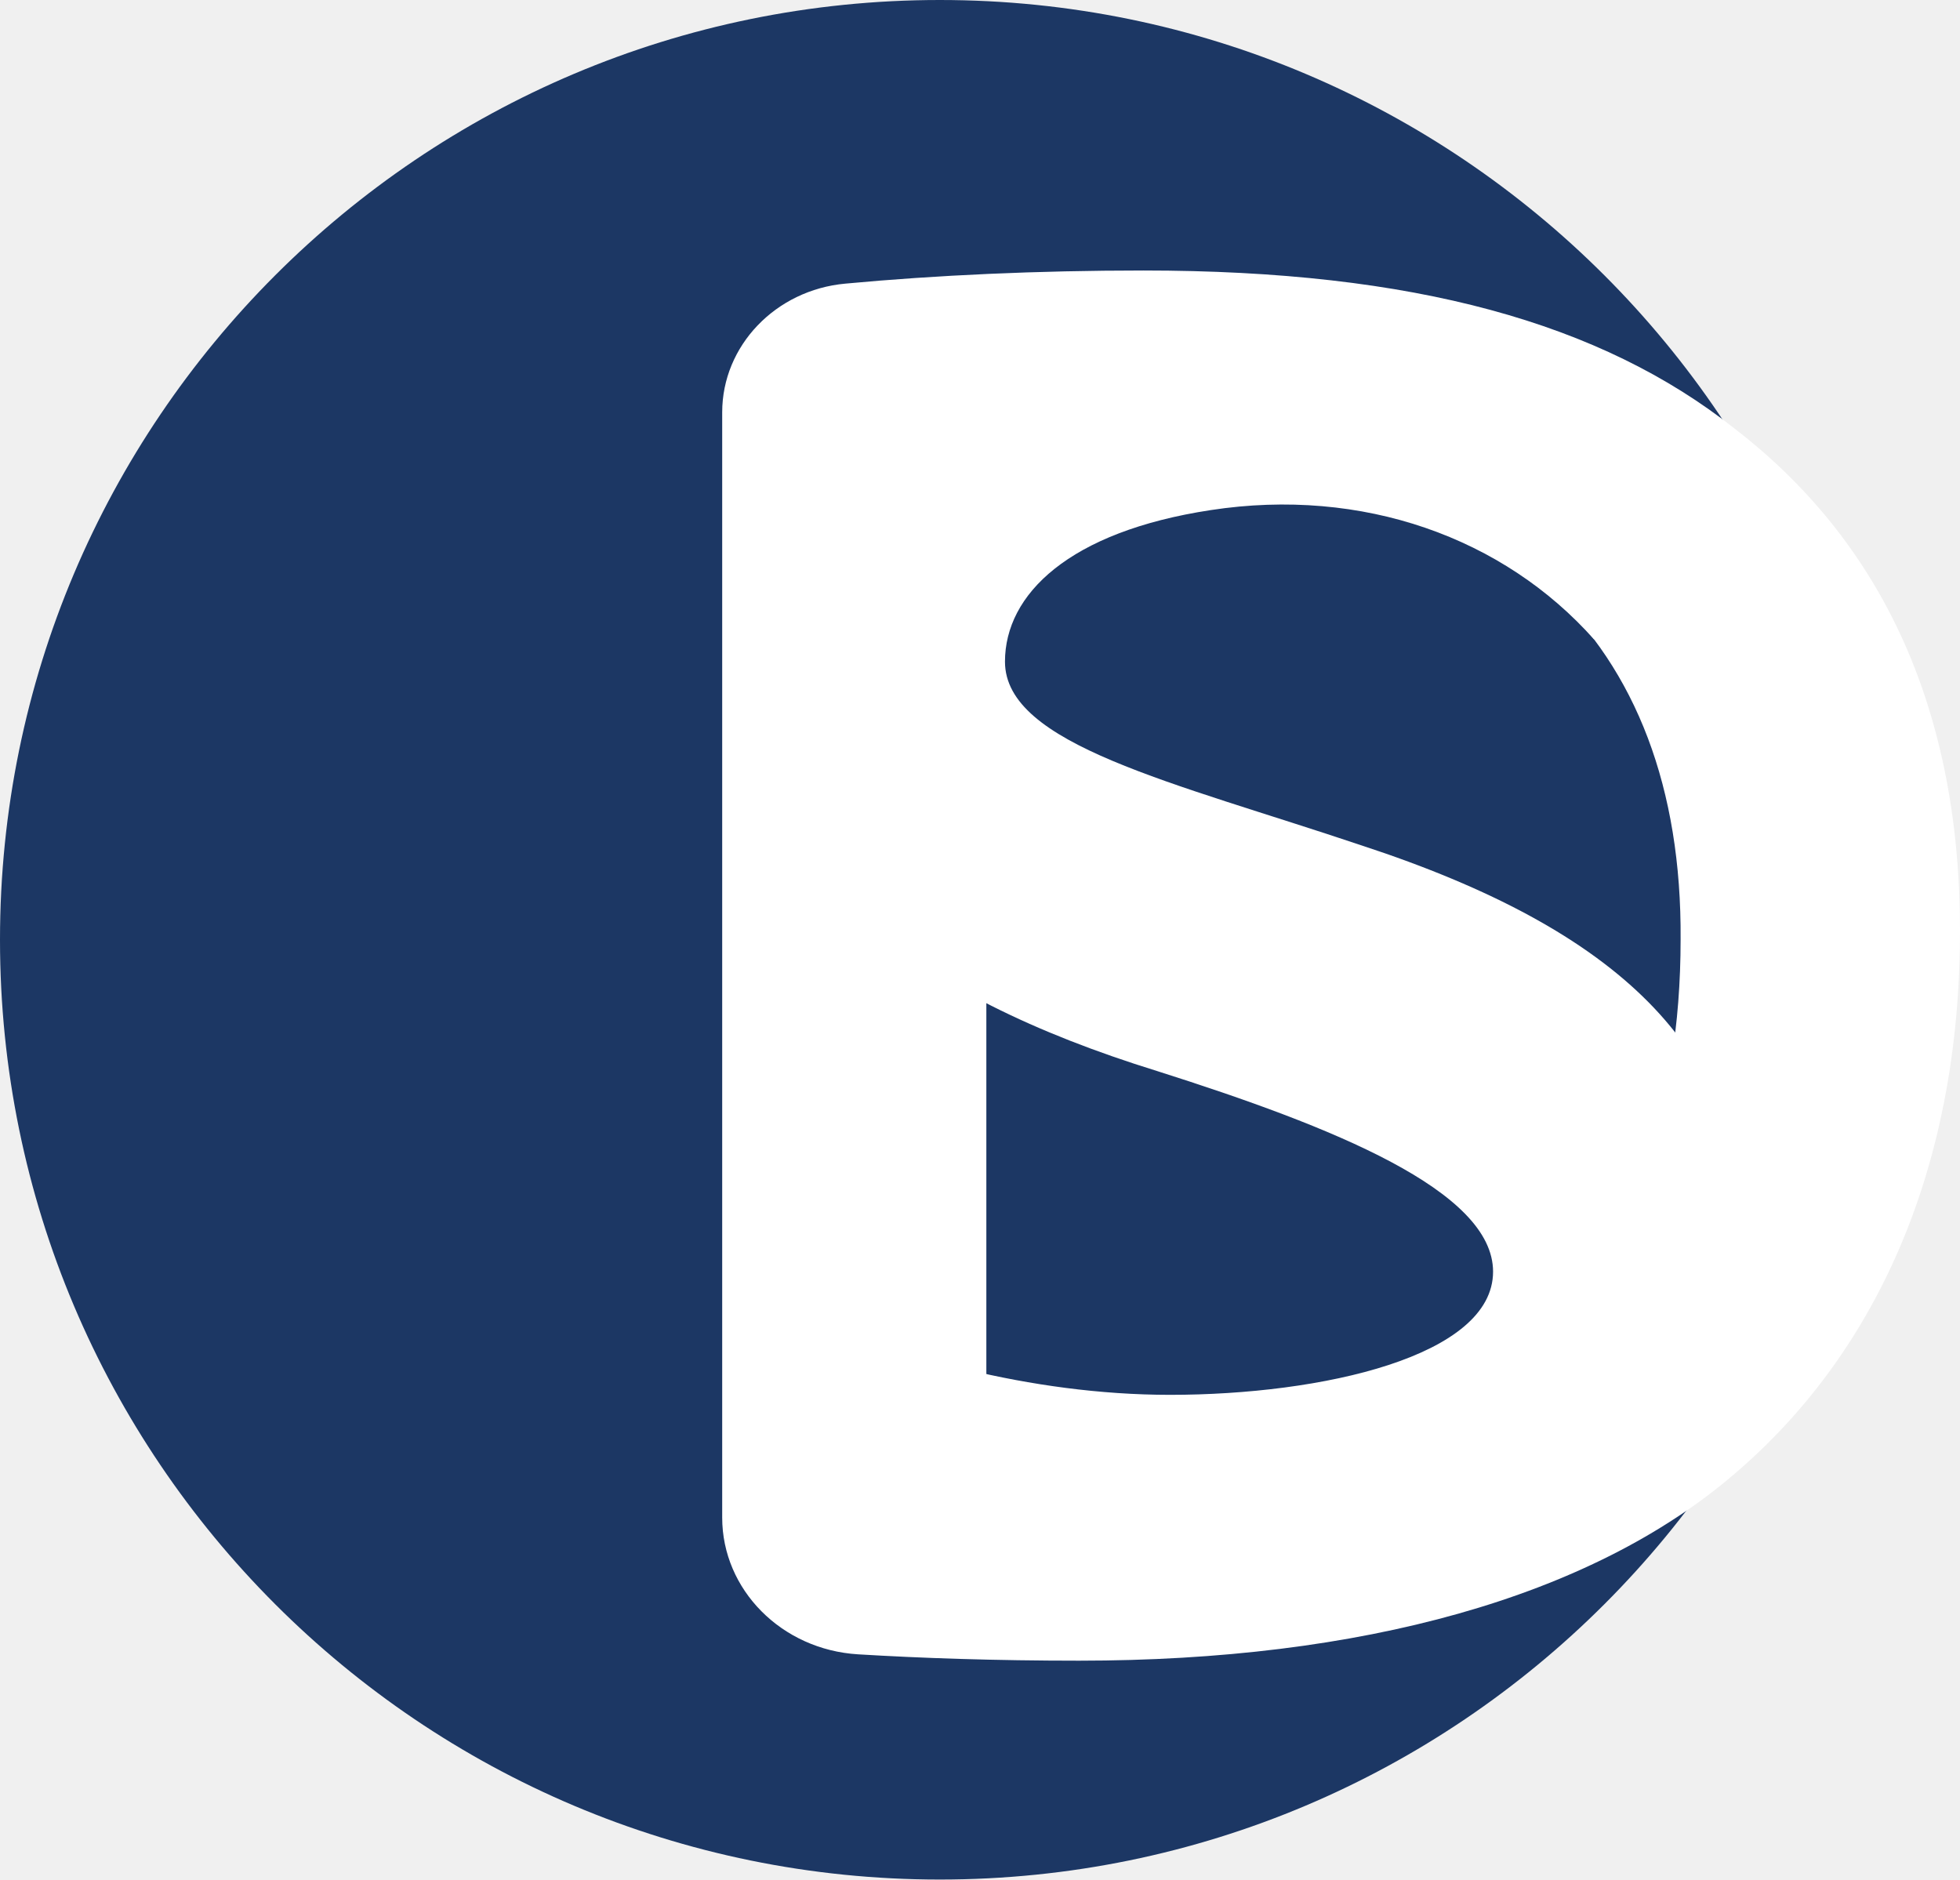
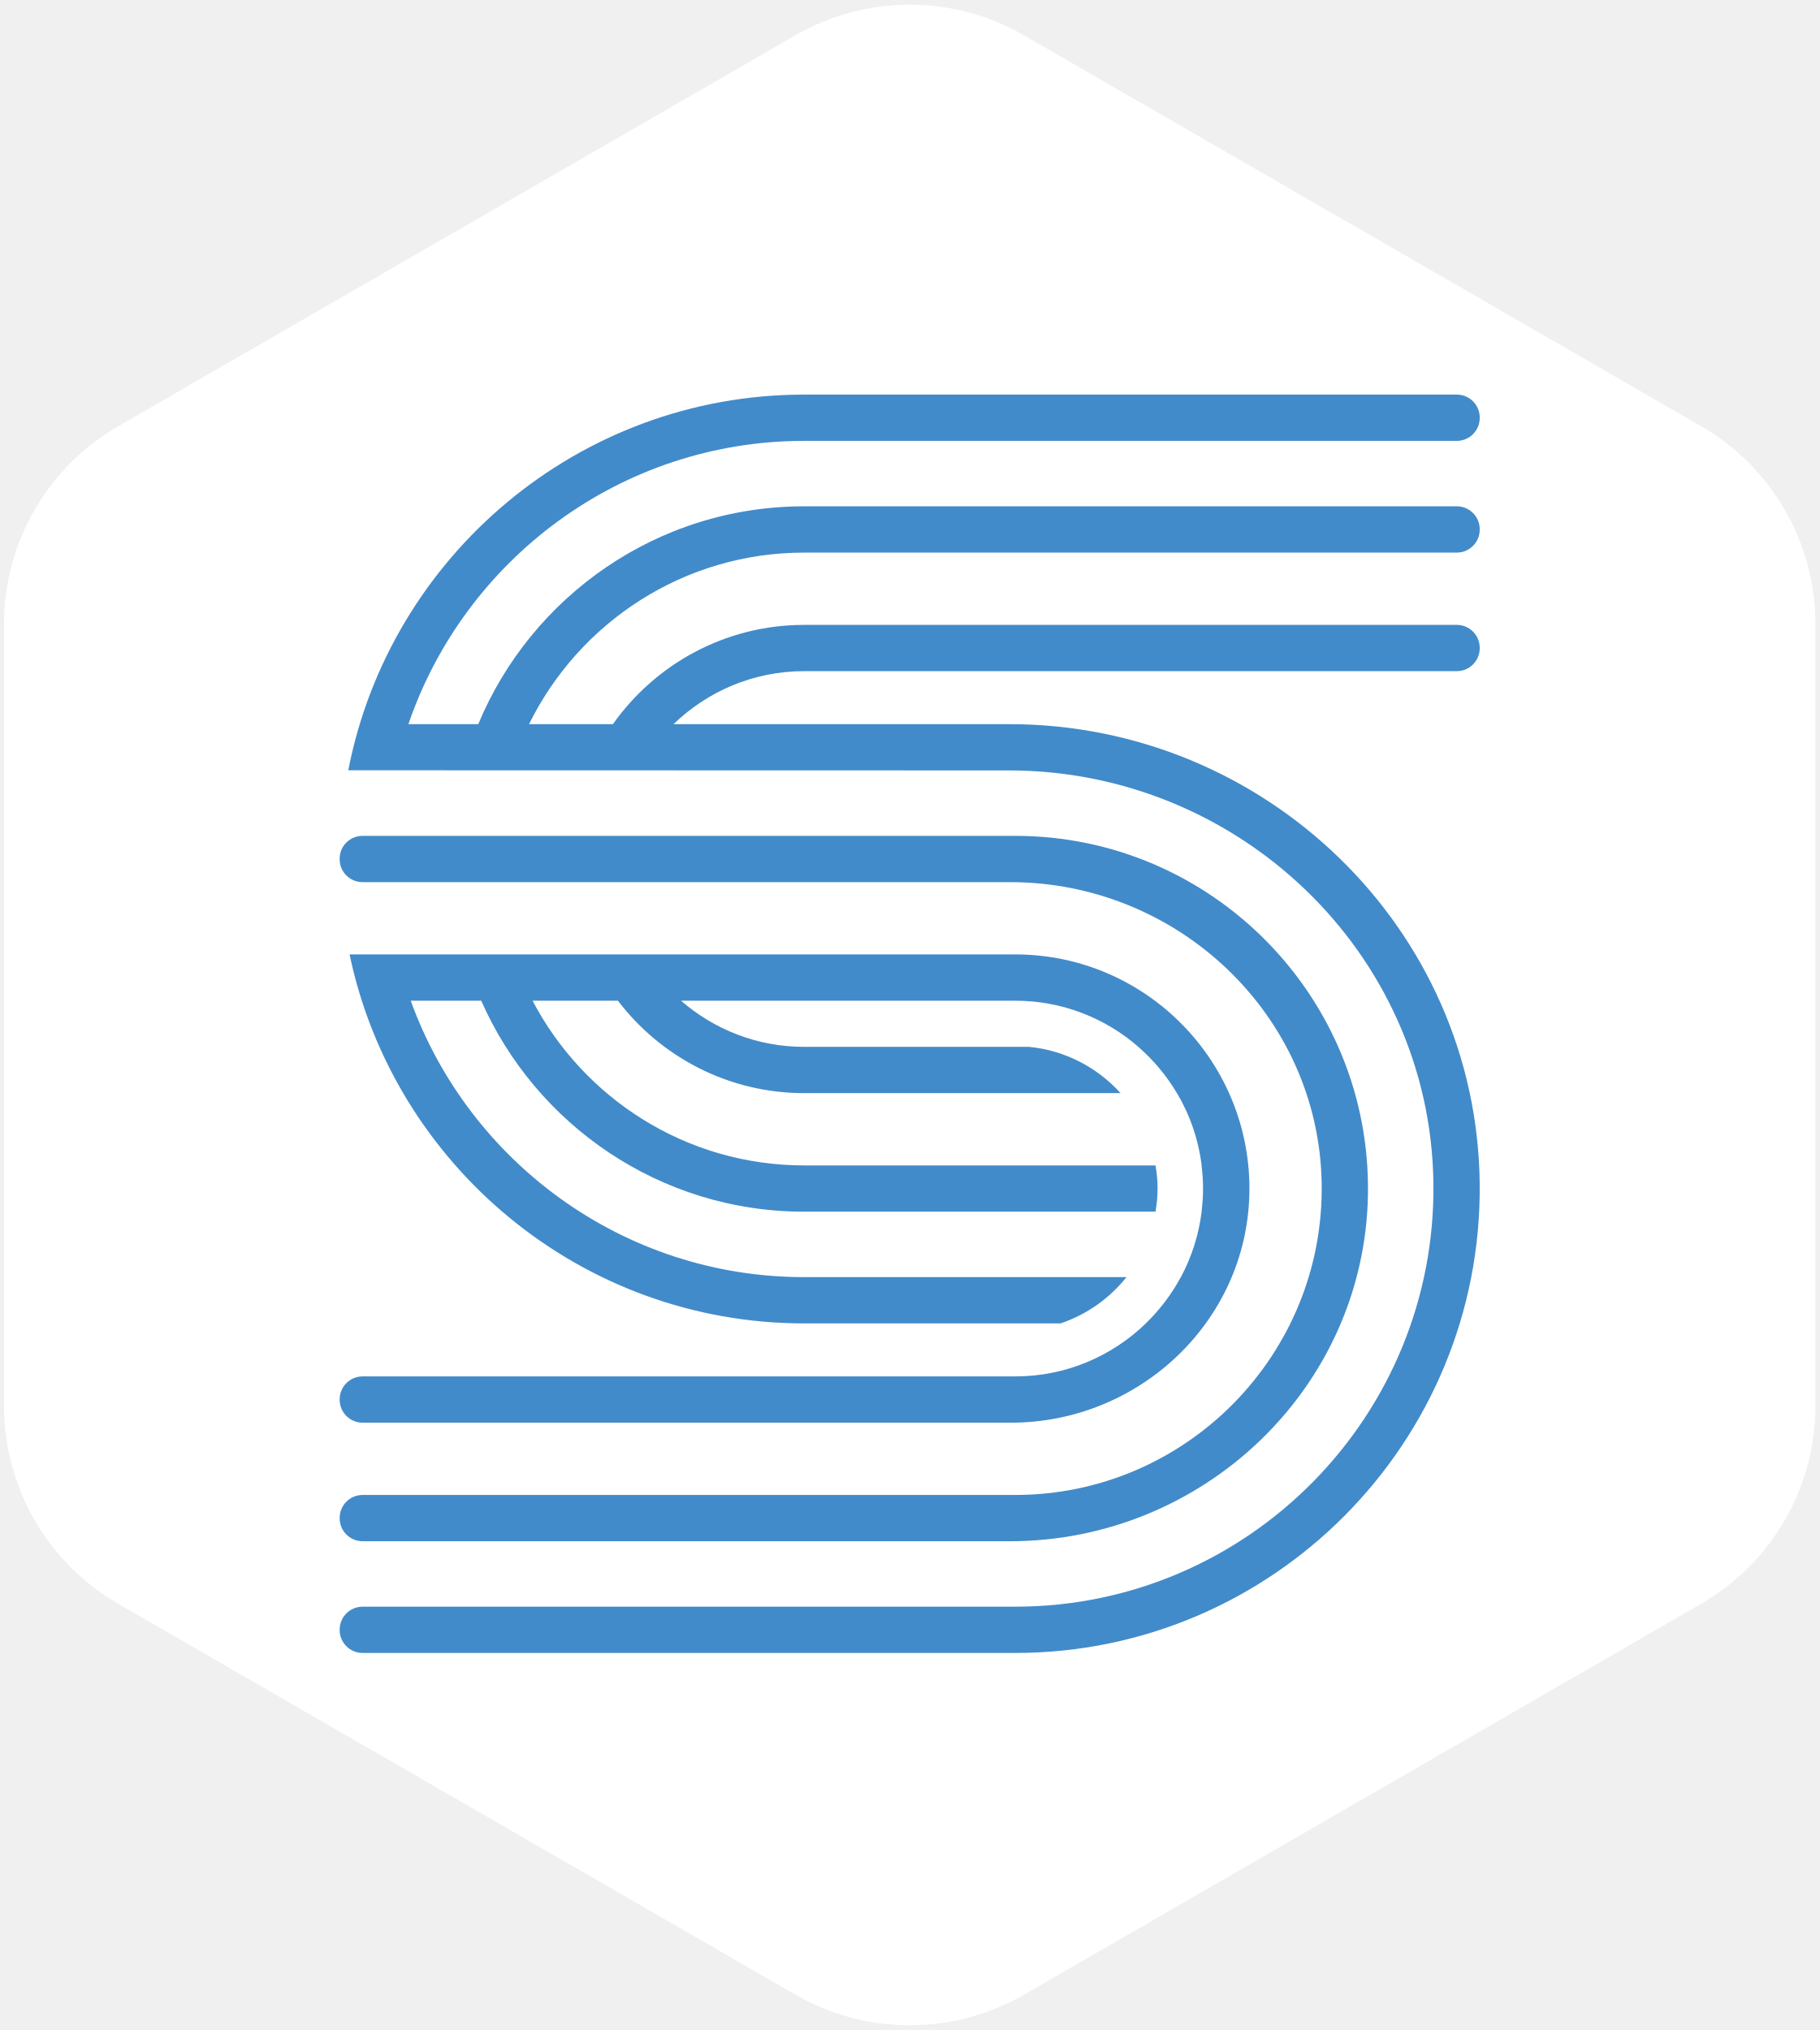
- <svg xmlns="http://www.w3.org/2000/svg" width="463px" height="444px" viewBox="0 0 463 444" version="1.1">
-   <g id="Page-1" stroke="none" stroke-width="1" fill="none" fill-rule="evenodd">
-     <g id="logo" transform="translate(-27, -28)">
-       <g id="Circle" transform="translate(27, 28)" fill="#1C3764">
-         <circle id="Blue" cx="222" cy="222" r="222" />
-       </g>
-       <g id="DS" transform="translate(197, 91)" fill="#FFFFFF">
-         <path d="M0.6,34.4 C0.6,18.7 13.2,5.5 29.7,4 C51.1,2 75.1,0.9 100.1,0.9 C164.1,0.9 208.2,13.3 239.7,38.2 C272.7,63.6 293,101.9 293,156.9 C293,214.4 272.2,257.5 239.7,285.2 C205.7,314.4 151.4,329.3 84.9,329.3 C64.9,329.3 47.6,328.7 32.7,327.8 C14.6,326.7 0.6,312.5 0.6,295.5 L0.6,34.4 L0.6,34.4 Z M63,267.4 C63,275.4 69.7,281.9 78.1,282.2 C84.2,282.4 90.9,282.4 97.5,282.4 C178.7,282.9 227,240.7 227,158.9 C227.5,87.6 183.9,46.9 105.7,46.9 C94.3,46.9 84.8,47.4 77.1,48.1 C69.1,48.9 63,55.2 63,62.8 L63,267.4 L63,267.4 Z" id="Shape" />
-         <path d="M19.7,247.4 C40.7,257 73.1,266.5 106.4,266.5 C142.3,266.5 182.7,257.4 182.7,237.4 C182.7,218.3 144.9,203.2 103.3,190 C45.8,172.2 8.4,144 8.4,99.4 C8.4,47 57.7,7 139.3,7 C178.3,7 205.8,21.3 226.3,29.5 L206.6,88.1 C185.2,64 151.9,52 116,57.5 C82.5,62.6 67.4,77.4 67.4,93.3 C67.4,112.9 107,121.7 151.6,136.7 C212.7,156.7 241.4,185 241.4,228.2 C241.4,279.7 196.7,323.4 101.8,323.4 C62.3,323.4 23.3,314.3 3.8,304.7 L19.7,247.4 L19.7,247.4 Z" id="Shape" />
+ <svg xmlns="http://www.w3.org/2000/svg" width="276px" height="308px" viewBox="0 0 276 308" version="1.1">
+   <defs />
+   <g class="Page-1" stroke="none" stroke-width="1" fill="none" fill-rule="evenodd">
+     <g id="ds">
+       <g id="Group">
+         <path d="M17.937,64.67 L120.67,5.357 C131.394,-0.835 144.607,-0.835 155.331,5.357 L258.064,64.67 C268.788,70.862 275.395,82.304 275.395,94.688 L275.395,213.313 C275.395,225.696 268.789,237.139 258.064,243.331 L155.331,302.644 C144.607,308.836 131.394,308.836 120.67,302.644 L17.937,243.33 C7.213,237.138 0.606,225.696 0.606,213.312 L0.606,94.687 C0.606,82.304 7.212,70.861 17.937,64.67 L17.937,64.67 Z" id="Shape" fill="#FFFFFF" />
+         <g transform="translate(51, 59)" id="Shape" fill="#428BCA">
+           <path d="M70.989,7.892 L169.996,7.892 C171.916,7.892 173.472,6.336 173.472,4.416 L173.472,4.346 C173.472,2.426 171.916,0.87 169.996,0.87 L70.989,0.87 C36.741,0.87 8.136,25.435 1.833,57.868 L102.048,57.892 C136.861,57.892 165.912,85.537 166.443,120.346 C166.984,155.776 138.32,184.772 103.012,184.772 L4.004,184.772 C2.084,184.772 0.528,186.328 0.528,188.248 L0.528,188.318 C0.528,190.238 2.084,191.794 4.004,191.794 L103.012,191.794 C142.095,191.794 173.849,159.808 173.469,120.638 C173.093,81.847 140.905,50.871 102.112,50.871 L51.178,50.871 C56.311,45.9 63.297,42.831 70.989,42.831 L169.996,42.831 C171.916,42.831 173.472,41.275 173.472,39.355 L173.472,39.285 C173.472,37.365 171.916,35.809 169.996,35.809 L70.989,35.809 C59.016,35.809 48.416,41.769 41.978,50.871 L29.257,50.871 C36.839,35.469 52.694,24.842 70.99,24.842 L169.997,24.842 C171.917,24.842 173.473,23.286 173.473,21.366 L173.473,21.296 C173.473,19.376 171.917,17.82 169.997,17.82 L70.99,17.82 C48.728,17.82 29.604,31.488 21.552,50.871 L10.955,50.871 C19.489,25.902 43.168,7.892 70.989,7.892 L70.989,7.892 Z" />
+           <path d="M4.004,174.843 L102.2,174.843 C131.565,174.843 156.069,151.524 156.517,122.162 C156.973,92.277 132.795,67.82 103.012,67.82 L4.039,67.82 L4.005,67.82 C2.103,67.82 0.531,69.348 0.528,71.25 L0.528,71.331 L0.528,71.412 C0.53,73.314 2.103,74.842 4.005,74.842 L4.039,74.842 L102.232,74.842 C127.688,74.842 149.009,94.98 149.493,120.432 C149.988,146.476 128.945,167.821 103.012,167.821 L4.004,167.821 C2.084,167.821 0.528,169.377 0.528,171.297 L0.528,171.367 C0.528,173.287 2.084,174.843 4.004,174.843 L4.004,174.843 Z" />
+           <path d="M4.004,156.855 L102.345,156.855 C121.743,156.855 138.066,141.581 138.525,122.188 C138.997,102.211 122.884,85.809 103.013,85.809 L2.03,85.809 C8.725,117.739 37.098,141.793 70.99,141.793 L109.888,141.793 C113.864,140.45 117.323,137.987 119.887,134.771 L70.989,134.771 C43.552,134.771 20.134,117.261 11.306,92.831 L22.001,92.831 C30.297,111.66 49.128,124.843 70.989,124.843 L124.293,124.843 C124.481,123.697 124.604,122.53 124.604,121.332 C124.604,120.134 124.481,118.967 124.293,117.821 L70.989,117.821 C53.108,117.821 37.563,107.668 29.789,92.831 L42.736,92.831 C49.231,101.346 59.477,106.854 70.989,106.854 L118.99,106.854 C115.477,102.977 110.595,100.365 105.1,99.832 L70.989,99.832 C63.848,99.832 57.317,97.186 52.31,92.831 L102.998,92.831 L103.011,92.831 C110.152,92.831 116.683,95.477 121.689,99.832 L121.677,99.832 C123.984,101.839 125.967,104.208 127.534,106.854 L127.546,106.854 C129.495,110.144 130.798,113.858 131.287,117.821 L131.275,117.821 C131.417,118.973 131.499,120.143 131.499,121.332 C131.499,122.521 131.417,123.691 131.275,124.843 L131.287,124.843 C130.848,128.394 129.76,131.745 128.136,134.771 L128.124,134.771 C126.722,137.382 124.922,139.747 122.81,141.793 L122.822,141.793 C117.689,146.765 110.704,149.834 103.011,149.834 L102.998,149.834 L4.003,149.834 C2.083,149.834 0.527,151.39 0.527,153.31 L0.527,153.38 C0.528,155.299 2.084,156.855 4.004,156.855 L4.004,156.855 Z" />
+         </g>
      </g>
    </g>
  </g>
</svg>
